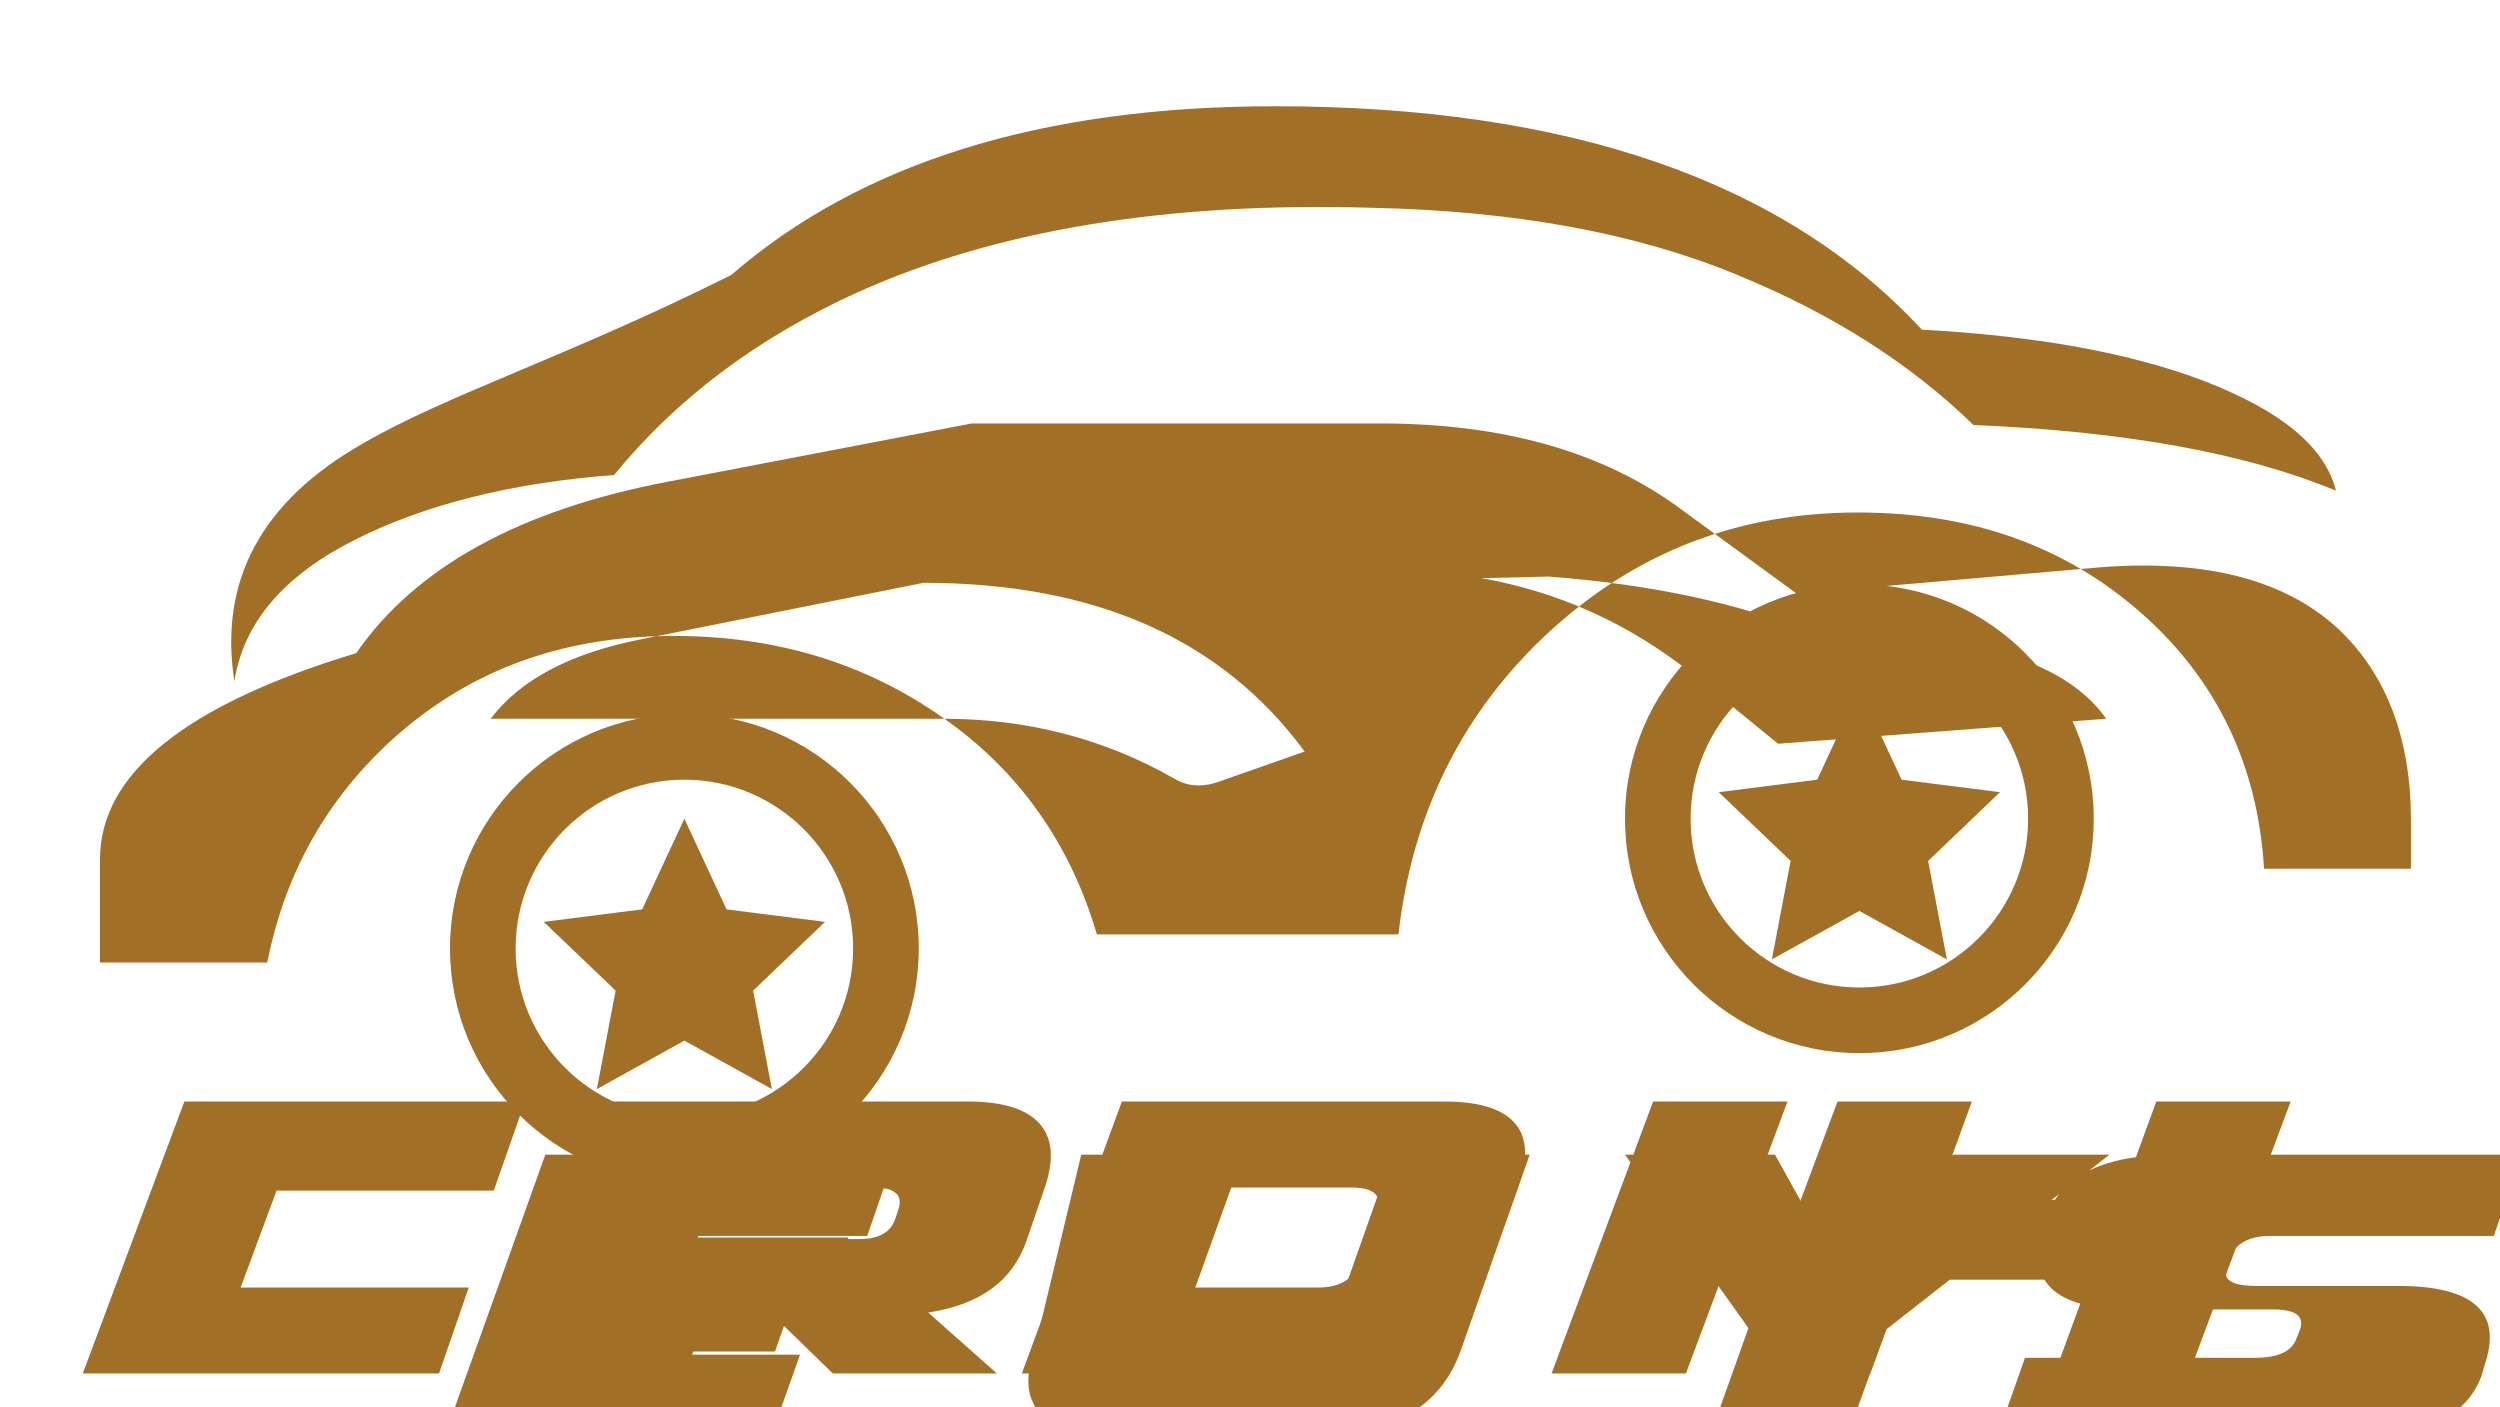
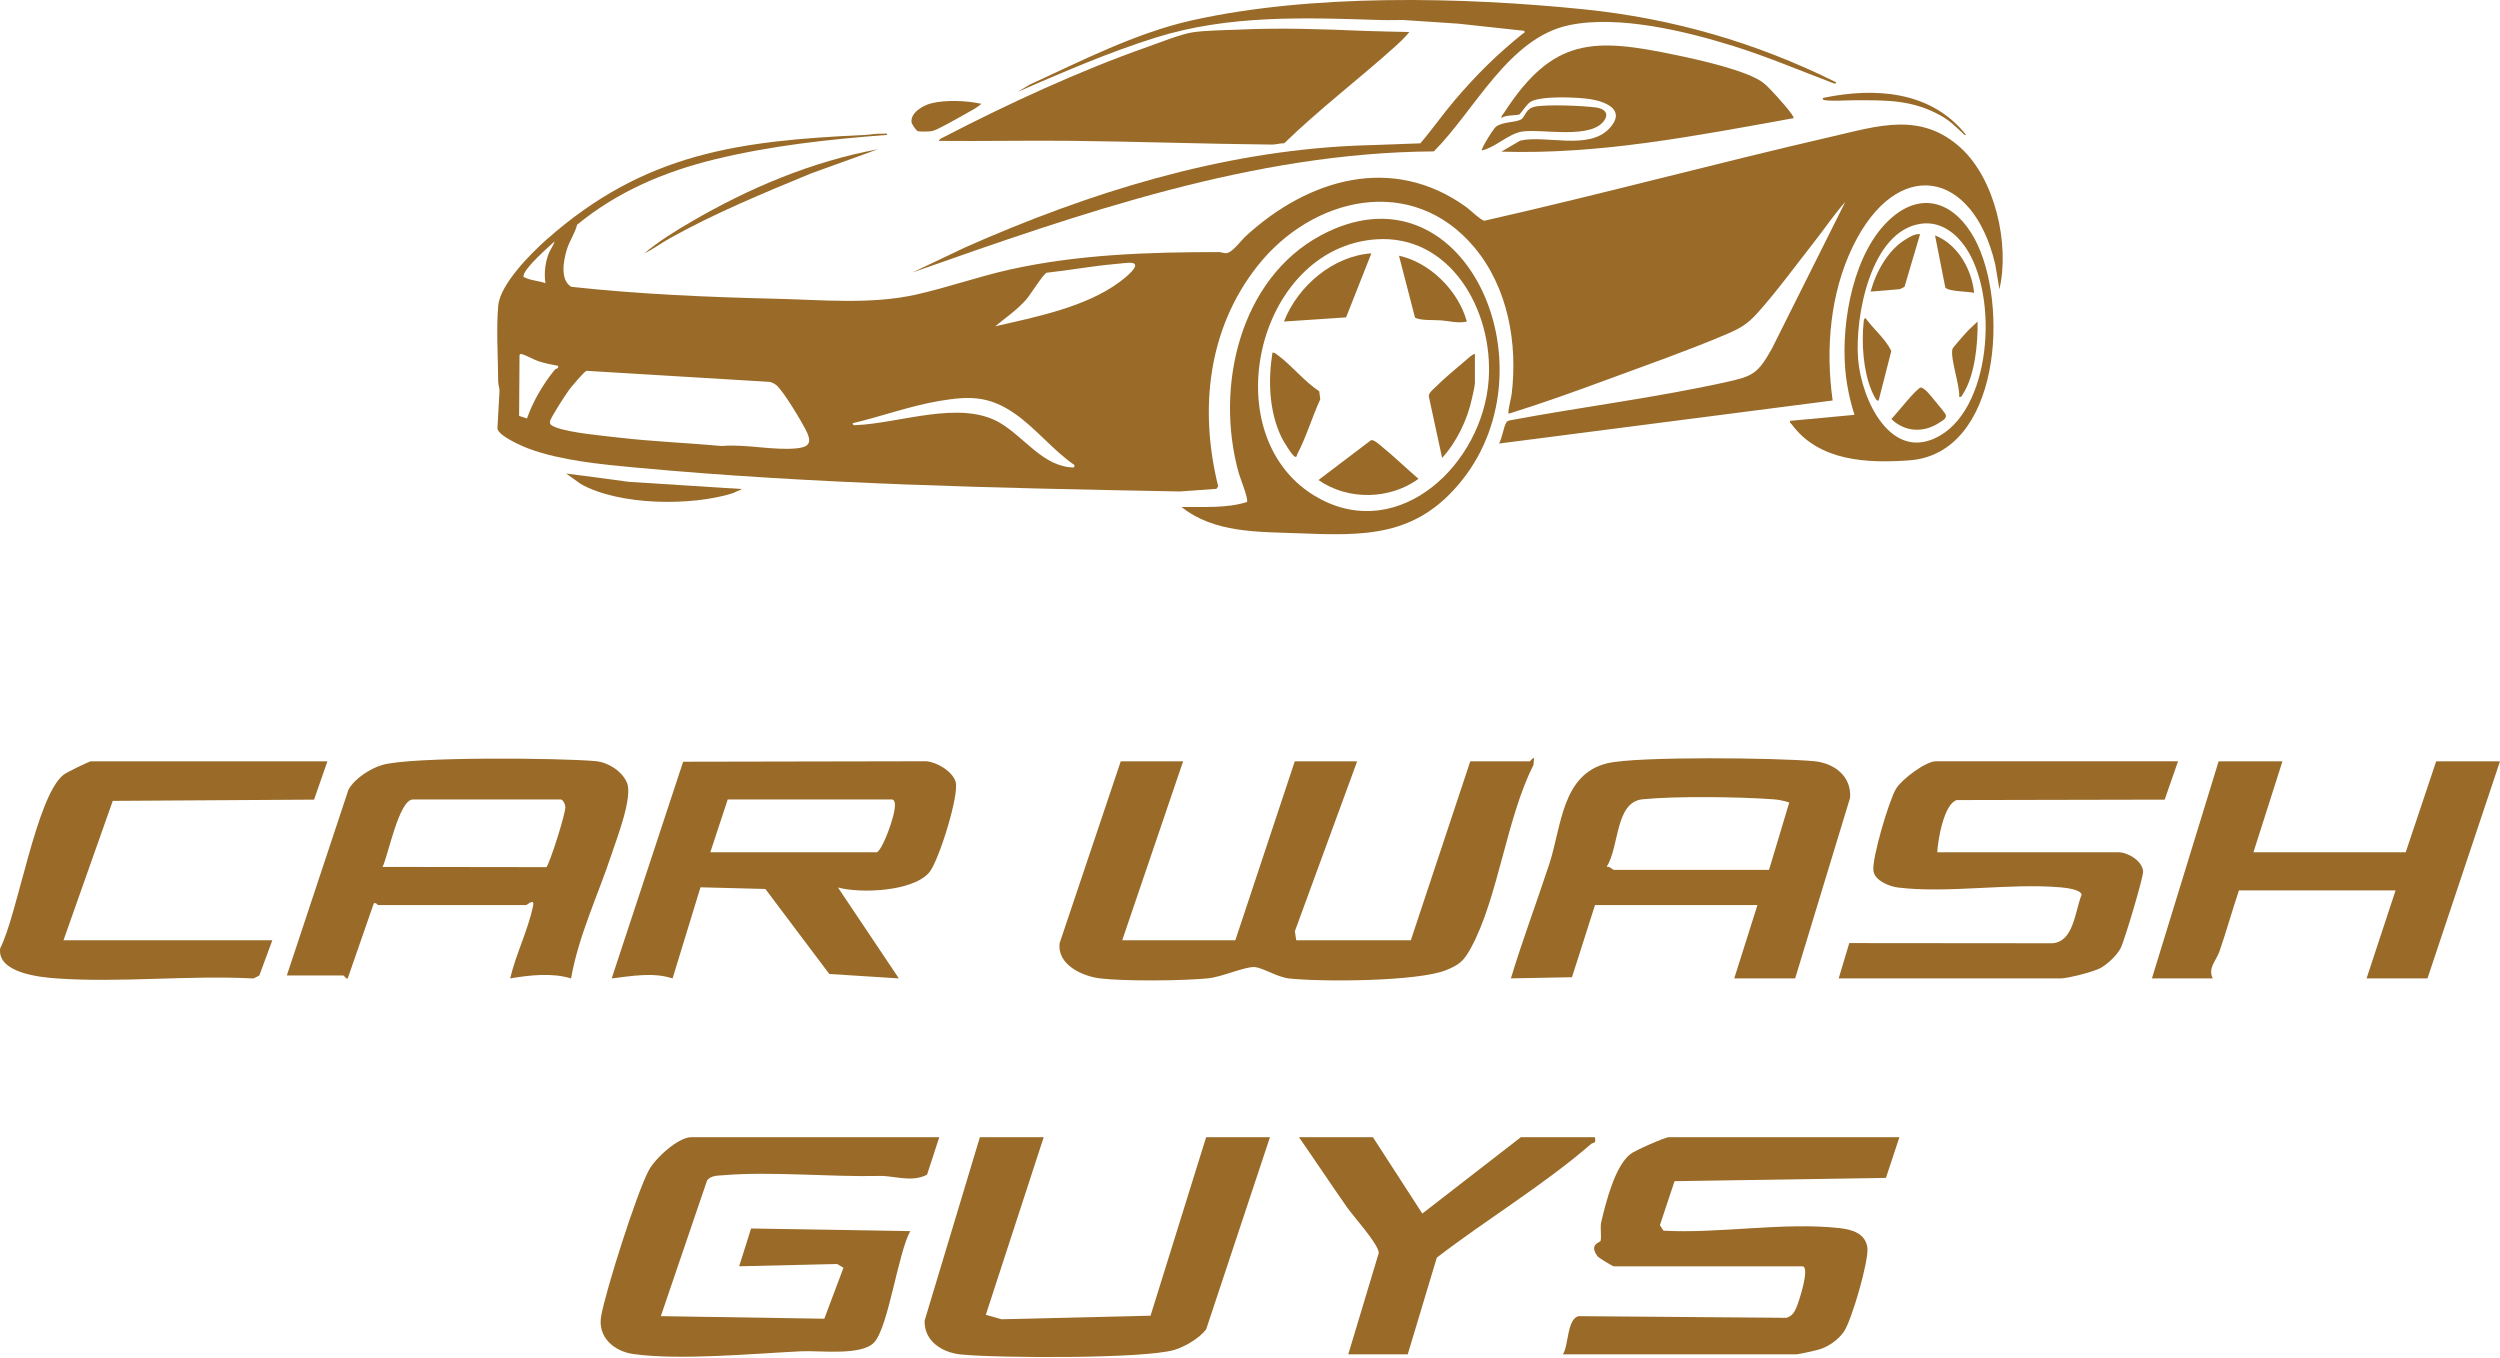
- <svg xmlns="http://www.w3.org/2000/svg" viewBox="0 0 1600 900" role="img" aria-labelledby="title desc">
-   <rect width="1600" height="900" fill="none" />
-   <g fill="#a16f25">
-     <path d="M468 176c83-72 199-108 348-108 188 0 326 48 414 143 74 4 134 15 181 33 49 19 77 42 84 70-58-24-135-38-232-42-40-39-90-71-151-96-65-27-143-41-233-43-131-4-241 14-330 54-64 29-116 68-156 117-66 5-121 19-165 41-46 23-72 53-78 91-10-64 17-115 82-152 53-31 132-56 236-108Z" />
-     <path d="M228 418c38-55 105-92 201-110l193-37h261c79 0 143 18 193 55l74 54 195-17c67-5 117 8 151 39 31 29 47 70 47 123v31h-94c-4-67-31-122-79-164-49-43-109-64-181-64-76 0-141 25-196 75-56 51-89 116-98 195H702c-17-58-50-105-99-139-50-35-107-52-172-52-73 0-134 23-184 70-40 38-65 84-76 139H64v-66c0-55 55-99 164-132Zm363-45-180 36c-46 9-78 26-97 51h290c54 0 103 13 147 38 8 5 17 6 27 3l57-20c-53-72-134-108-244-108Zm357-3c51 9 96 30 136 62l54 44 210-16c-22-31-66-48-132-52l-59-4c-45-18-100-30-166-35l-43 1Z" />
-     <path d="M438 457a150 150 0 1 1 0 300 150 150 0 0 1 0-300Zm0 42a108 108 0 1 0 0 216 108 108 0 0 0 0-216Zm0 25 27 58 63 8-46 44 12 63-56-31-56 31 12-63-46-44 63-8 27-58Z" fill-rule="evenodd" />
-     <path d="M1190 374a150 150 0 1 1 0 300 150 150 0 0 1 0-300Zm0 42a108 108 0 1 0 0 216 108 108 0 0 0 0-216Zm0 25 27 58 63 8-46 44 12 63-56-31-56 31 12-63-46-44 63-8 27-58Z" fill-rule="evenodd" />
-     <path d="M135 705h201l-20 57H177l-23 62h146l-19 55H53l65-174Zm268 0h217c42 0 61 18 49 54l-12 35c-9 26-30 41-63 46l44 39H533l-38-37h-79l-14 37h-86l65-174Zm35 55-11 33h123c12 0 20-4 23-13l2-6c3-9-2-14-16-14H438Zm280-55h207c41 0 60 17 47 53l-25 70c-12 34-39 51-81 51H654l64-174Zm70 55-23 64h79c13 0 22-5 25-15l12-34c4-10-2-15-16-15h-77Zm270-55h86l-65 174h-86l65-174Zm118 0h86l-23 63h118l23-63h86l-65 174h-86l22-60h-118l-22 60h-86l65-174Z" />
-     <path d="M382 792h161l-18 52h-74l-8 23h69l-17 48H286l63-176h224l-18 52H447l-11 31h75l-15 43H420l-38 107h-89l89-180Zm310-53h88l-41 116c-5 14 1 21 18 21h60c17 0 28-7 33-21l41-116h88l-44 125c-13 37-46 56-98 56H721c-52 0-72-19-59-56l30-125Zm348 0h96l35 63 79-63h100l-143 112-25 69h-88l25-70-79-111Zm351 0h223l-18 52h-143c-14 0-23 5-27 16l-1 3c-3 9 3 13 19 13h91c48 0 67 17 55 51l-2 7c-10 26-37 39-82 39h-228l18-51h147c15 0 24-4 27-13l2-5c3-9-3-13-18-13h-91c-48 0-67-18-55-53l2-7c10-26 37-39 82-39Z" />
+ <svg xmlns="http://www.w3.org/2000/svg" id="Layer_1" data-name="Layer 1" viewBox="0 0 3113.65 1690.15">
+   <defs>
+     <style>
+       .cls-1 {
+         fill: #996a28;
+       }
+     </style>
+   </defs>
+   <g>
+     <g>
+       <path class="cls-1" d="M1473.52,948.18l-75.86,222.91h140.89l74.06-222.91h77.67l-77.59,211.67,1.73,11.24h142.7l74.06-222.91h74.06c.78,0,4.06-5.45,5.38-3.65l-.76,8.32c-33.41,65.23-44.18,166.41-78.03,228.03-8.66,15.77-14.04,20.65-30.74,27.38-35.42,14.27-155.35,14.79-195.72,10.36-14.77-1.62-33.46-13.87-43.19-14.18-12.76-.42-40.44,12.46-58,14.1-32.28,3.01-101.96,3.7-133.62.07-22.51-2.58-54.18-17.12-50.82-43.99l76.12-226.43h77.67Z" />
+       <path class="cls-1" d="M1043.64,1105.33l75.84,113.23-86.63-5.51-79.59-105.86-80.84-2.1-34.76,113.51c-23.89-8.01-51.24-2.94-75.82-.02l88.99-269.89,303.05-.58c13.19,1.18,32.35,12.59,36.31,25.52,4.9,15.99-21.27,99.68-33.05,113.16-20.67,23.65-85.05,26.22-113.51,18.55ZM884.67,1061.46h207.73c4.84-4.27,6.95-10.16,9.7-15.77,2.87-5.86,20.36-50.01,8.36-50.01h-204.11l-21.68,65.78Z" />
+       <path class="cls-1" d="M357.22,1214.94l76.7-231.2c7.34-13.95,27.04-26.41,41.72-30.89,35.11-10.72,222.98-8.91,266.49-4.85,15.14,1.41,32.43,12.19,38.66,26.7,7.6,17.72-12.29,68.66-18.89,88.65-16.99,51.47-41.21,101.57-50.68,155.23-23.62-7.29-51.53-4.09-75.81-.02,7.17-30.56,21.97-59.21,28.47-89.98,2.31-10.91-7.36-1.35-8.62-1.35h-184.24c-.74,0-2.96-3.69-5.49-2.1l-32.48,93.49c-1.38,1.49-4.65-3.7-5.38-3.7h-70.45ZM698.62,995.69h-184.24c-17.53,0-30.84,69.79-37.93,84.01l204.08.29c4.57-5.33,24.37-68.38,23.61-75.21-.38-3.42-2.52-8.16-5.53-9.09Z" />
+       <path class="cls-1" d="M2235.78,1218.59h-75.86l28.9-91.36h-202.31l-28.67,89.84-76.09,1.48c14.56-48.13,32.45-95.42,48.06-143.19,15.02-45.96,15.36-110.95,71.81-124.69,36.99-9,213.74-6.82,257.78-2.64,24.67,2.34,46.53,18.27,44.86,45.4l-68.48,225.15ZM2009.99,1083.39h193.27l25.21-83.93c-6.51-2.05-12.71-3.44-19.62-3.95-42.47-3.13-121.29-4.16-162.95-.05-34.59,3.41-28.8,59.05-44.96,84.23,3.78-1.07,7.13,3.39,9.06,3.69Z" />
+       <path class="cls-1" d="M2712.65,948.18l-16.65,47.73-258.95.54c-15.87,4.67-23.63,49.86-24.24,65.01h225.79c11.07,0,29.67,10.45,30.55,23.94.45,6.94-23.54,87.25-28,95.57-4.92,9.19-16.6,20.27-25.81,25.05-8.7,4.52-40.32,12.57-48.99,12.57h-276.36l13.21-44.02,252.38.23c27.21-1.18,28.65-39.94,37.02-60.54-1.17-6.6-20.3-8.59-26.11-9.1-63.71-5.55-140.46,7.81-202.53.22-11.08-1.35-28.65-8.56-30.63-20.33-2.5-14.87,19.56-88.84,28.21-102.87,7.38-11.96,36.89-34.02,49.46-34.02h301.65Z" />
+       <path class="cls-1" d="M2842.7,948.18l-36.13,113.28h189.66l37.93-113.28h79.48l-90.32,270.41h-75.86l36.13-109.63h-195.08c-8.45,25.14-15.58,50.85-24.26,75.96-3.97,11.48-14.92,20.99-8.26,33.67h-75.86l83.09-270.41h79.48Z" />
+       <path class="cls-1" d="M407.8,948.18l-16.65,47.73-250.72,1.55-61.37,173.62h260.11l-16.2,43.91-7.24,3.64c-80.34-4.25-165.99,5.59-245.66-.08-21.3-1.52-73.62-7.06-69.87-37.33,22.09-43.39,45.08-190.1,79.07-216.38,3.75-2.9,31.58-16.66,34.11-16.66h294.43Z" />
+     </g>
+     <g>
+       <path class="cls-1" d="M1169.83,1416.35l-15.26,46.68c-19.06,10-40.97,1.16-58.79,1.56-63.1,1.42-135.23-5.93-195.24-.88-7.08.6-14.96.17-19.89,6.45l-57.62,169.06,203.62,3.19,23.87-63.49-8-4.66-121.94,2.85,14.87-47.07,198.26,3.28c-15.26,27.18-27.23,119.94-45.18,138.8-15.93,16.73-67.71,9.74-90.44,10.84-60.19,2.92-150.91,11.48-209.06,3.48-24.23-3.33-45.05-21.06-40.3-47.32,5.91-32.7,44.14-152.95,59.23-181.38,7.97-15.01,36.49-41.39,53.01-41.39h308.88Z" />
+       <path class="cls-1" d="M2365.61,1416.35l-16.75,50.66-263.28,4.1-18.23,54.76,4.37,6.88c70.38,3.86,150.26-11,219.85-3.13,15.52,1.75,31.69,6.73,34.16,24.07,2.24,15.74-19.62,91.18-29.36,105.05-6.76,9.63-18.22,17.82-29.28,21.54-4.35,1.46-26.8,6.48-29.72,6.48h-290.82c7.4-11.75,5.07-44.64,19.82-47.54l258.56,2.07c7.02-2.3,9.69-6.47,12.47-12.96,2.9-6.75,17.68-51.2,7.19-51.2h-234.82c-1.18,0-18.66-10.5-20.13-12.49-11.2-15.2,3.38-17.19,3.82-19.2,1.54-7.01-1-15.79.97-24.03,5.77-24.23,16.78-68.69,36.11-84.05,5.68-4.52,43.27-21.01,47.87-21.01h287.2Z" />
+       <path class="cls-1" d="M1299.89,1416.35l-72.1,221.19,19.55,5.56,185.62-4.46,69.24-222.28h79.48l-79.49,239.34c-8.52,11.11-26.48,21.66-39.74,25.58-37.88,11.19-220.32,10.21-265.7,5.67-22.7-2.27-45.87-16.14-45.19-42.06l68.85-228.53h79.48Z" />
+       <path class="cls-1" d="M1709.92,1416.35l61.51,95.1,122.73-95.1h92.12c2.18,8.56-1.98,6.12-4.59,8.38-58.57,50.81-130.46,94.12-192.18,141.56l-36.24,120.47h-74.06l37.96-126.13c.5-10.3-31.61-45.67-39.45-56.9-20.21-28.9-39.77-58.46-59.92-87.39h92.12Z" />
+     </g>
+   </g>
+   <g>
+     <path class="cls-1" d="M2490.21,360.22l-5.25-31.02c-27.79-118.53-122.77-134.51-177.23-22.43-28.42,58.48-34.24,127.68-25.24,192.02l-415.49,53.63c3.87-6.71,5.41-19.74,8.84-25.81,1.07-1.9,2.27-2.56,4.28-3,89.48-16.78,180.45-27.99,269.39-47.63,33.78-7.46,39.73-10.47,57.29-41.74l91.43-182.78c-13.87,15.48-25.73,33.39-38.71,49.87-22.2,28.18-47.33,62.69-70.86,88.72-12.78,14.15-21.96,19.19-39.03,26.45-46.45,19.77-98.2,37.94-145.78,55.5-41.25,15.23-82.68,30.18-124.65,43.2-2.14-.15,3.06-20.62,3.39-23.3,8-64.35-4.57-133.99-46.37-183.85-77.13-92.01-201.64-63.44-270.04,23.16-61.66,78.06-72.91,178.01-48.99,274.44l-2.12,3.18-45.56,3.27c-225.6-4.19-454.3-8.94-679.15-29.88-41.98-3.91-91.35-8.66-131.05-23.14-8.25-3.01-38.78-16.13-39.77-25.44l2.53-46.09c.34-4.05-1.54-7.81-1.56-11.79-.18-29.99-2.64-66.56.07-95.41,2.5-26.59,40.83-64.9,60.14-81.98,122.51-108.44,240.3-123,396.22-130.29,7.75-.36,14.41-1.92,22.88-1.55,1.74.08,5.33-1.13,4.99,1.48-72.02,5.46-144.57,13.33-214.91,30.54-62.32,15.25-120.58,39.87-171.1,81.32-2.9,11.04-9.65,20.38-12.93,31.25-4.16,13.78-8.55,37.76,5.69,46.11,84.94,9.23,169.89,12.83,255.06,14.86,57.02,1.35,118.03,7.38,174.03-5.13,39.28-8.77,77.95-22.56,117.45-31.33,84.96-18.86,173.38-21.7,260.1-21.66,3.33,0,6.1,1.71,9.59,1.29,7.15-.85,18.05-15.91,24-21.36,78.04-71.44,182.5-102.07,274.11-36.21,4.74,3.41,19.02,17.24,22.92,17.2,144.54-32.65,287.82-71.39,432.21-104.66,57.96-13.35,111.35-31.49,161.23,14.14,42.49,38.87,60.97,119.68,47.94,175.84ZM679.3,352.78c-1.67-12.18-.56-24.13,3.61-35.74,2.06-5.73,6.06-10.6,7.85-16.41-8.07,7.39-37.03,32.61-38.68,42.5-.49,2.95.52,1.85,1.84,2.55,7.22,3.84,17.74,3.98,25.38,7.1ZM1239.5,406.4c50.08-11.49,112.97-23.88,155.18-55.39,4.5-3.36,29.09-22.09,14.62-23.68-4.01-.44-16.46,1.16-21.51,1.61-28.11,2.48-56.16,7.72-84.23,10.74-4.06,1.31-20.33,27.49-25.35,33.24-11.4,13.05-25.54,22.64-38.72,33.47ZM695.08,455.6c-8.05-1.42-16.2-3.08-24.02-5.58-6.62-2.12-15.26-7.34-20.34-8.69-1.77-.47-2.28-1.23-3.68.8l-.51,75.87,9.85,3.15c6.99-20.72,20.59-43.63,34.39-60.41,1.94-2.37,5.35-1.14,4.31-5.14ZM730.47,461.85c-2.92.9-18.81,19.83-21.67,23.66-3.91,5.25-23.55,35.31-23.78,39.5-.07,1.3-.12,2.5.68,3.6,2.19,1.96,4.92,3.08,7.61,4.04,18.4,6.57,56.41,9.93,76.97,12.33,42.79,4.98,85.98,6.64,128.88,10.5,29.13-2.65,64.86,5.87,93.17,2.9,13.64-1.43,19.09-5.75,12.97-19.42-4.89-10.92-30.46-53.53-38.73-59.54-2.44-1.78-4.92-3.03-7.81-3.8l-228.3-13.77ZM1338.34,579.29c-26.97-18.51-47.89-45.74-74.89-64.43-31.69-21.93-56.38-21.76-92.99-15.59-36.92,6.22-72.27,19.25-108.62,27.86.72,2.98,2.09,2.45,4.28,2.36,54.4-2.24,129.96-31.69,178.98-3,31.31,18.32,54.33,55.25,92.52,55.76l.71-2.96Z" />
+     <path class="cls-1" d="M1755.26,39.9c-5.88,7.38-13.08,13.9-20.04,20.12-44.74,40.02-92.63,76.47-135.76,118.41-5.31-.11-10.08,1.68-15.43,1.63-82.92-.81-166.34-3.75-249.21-4.65-55.16-.6-110.39.59-165.53.05,1.05-2.89,4.67-3.96,7.13-5.23,78.82-40.93,168.82-82.32,252.24-111.66,15.22-5.35,42.13-16.14,56.88-18.33,16.99-2.52,40.7-2.58,58.34-3.4,52-2.41,102.94-.53,154.73,1.61,18.84.78,37.81.88,56.65,1.44Z" />
+     <path class="cls-1" d="M1471.59,631.42c27.12-.45,55.32,2.02,81.46-6.18,2.2-3.58-8.44-29.62-10.2-35.91-30.2-107.86,1.6-242.46,102.57-296.4,176.13-94.1,291.42,159.27,175.7,304.91-57.23,72.02-122.67,69.45-205.49,66.29-48.83-1.86-103.64-.27-144.04-32.7ZM1713.43,298.1c-150.3,10.98-203.4,248.97-71.38,322.17,101.02,56.01,204.81-42.32,212.05-147.56,5.97-86.89-48.46-181.34-140.67-174.61Z" />
+     <path class="cls-1" d="M2233.77,147.16c-120.13,21.68-241.18,45.59-363.89,41.71l23.36-13.68c31.71-7.5,85.36,12.6,111.3-15.37,20.76-22.38-3.42-32.77-22.56-36.12-15.46-2.71-63.87-4.88-76.22,3.42-3.95,2.66-12.22,14.66-13.25,15.26-3.15,1.82-17.99.36-22.62,4.79-.38-2.71,1.82-4.34,3.15-6.4,61.38-95.12,112.38-93.59,214.87-72.1,25.83,5.41,90.49,19.41,109.29,35.33,7.95,6.73,23.97,24.93,30.81,33.52,1.07,1.34,6.81,8.63,5.76,9.64Z" />
+     <path class="cls-1" d="M2286.78,102.48c.32,2.75-2.99,1.3-4.34.79-41.02-15.54-81.61-32.83-123.5-45.9-59.69-18.62-143.35-38.95-204.83-25.99-75.39,15.89-117.02,105.8-168.34,157.19-224.35,1.35-439.81,76.98-649.42,150.78l66.36-31.54c153.78-67.98,316.1-118.68,484.52-126.37l81.72-2.92c14.93-17.34,28.04-36.33,42.89-53.74,27.43-32.16,52.37-56.77,84.89-82.99,1.19-.96,2.63.03,1.8-3.4l-82.39-8.93-68.7-4.55c-9.08-.1-18.19.34-27.27.05-94.71-3.04-189.81-6.74-281.2,21.97-58.56,18.4-115.16,43.02-171.52,67.47l14.51-8.75c64.65-29.71,132.68-64.65,202.23-80.23,149.04-33.38,336.32-29.31,488.12-13.84,110.52,11.26,214.59,41.24,314.47,90.9Z" />
+     <path class="cls-1" d="M2229.49,524.14l80.22-7.47c-5.8-18-9.76-36.89-11.45-55.88-5.37-60.6,10.41-148.16,57.27-189.23,40.12-35.15,80.43-17.65,103.91,26.06,43.28,80.57,32.15,267.61-81.63,275.74-51.7,3.69-112.11,1.44-146.2-44.75-1.1-1.49-2.78-1.89-2.13-4.47ZM2392.46,278.67c-62.68,8.84-82.52,115.62-78.27,168.53,4.15,51.67,41.92,130.73,102.49,95.06,66.23-39.01,73-184.54,26.3-240.92-12.87-15.53-30.19-25.54-50.52-22.67Z" />
+     <path class="cls-1" d="M1845.54,187.39c-1.33-1.64,14.36-27.34,17.88-29.82,8.44-5.95,22.86-4.85,30.49-8.52,5.82-2.81,5.51-13.52,17.45-16.12,14.74-3.21,60.53-1.29,76.6.96,7.87,1.1,15.96,5.5,11.17,14.3-14.56,26.7-78.84,11.68-103.82,15.73-16.26,2.63-33.14,19.76-49.76,23.48Z" />
+     <path class="cls-1" d="M924.3,609.07l-11.51,5.15c-51.35,16.34-141.69,15.51-189.49-11.42l-18.19-13.09,78.09,10.4,141.1,8.97Z" />
+     <path class="cls-1" d="M1093.36,185.92l-83.45,30.15c-59.25,24.55-119.7,49.34-175.89,80.8-10.61,5.94-20.49,13.47-31.49,18.64,17.48-14.75,38.11-27.49,57.78-38.98,72.42-42.34,150.86-75.37,233.05-90.62Z" />
+     <path class="cls-1" d="M1222.3,129.3c-5.43,4.83-13.47,9.05-20.03,12.68-7.95,4.4-34.48,19.81-41.19,21.24-3.4.72-15.02,1.01-18.03.06-2.18-.69-7.57-8.95-7.8-11.1-1.31-12.13,14.8-21.01,24.23-23.4,18.64-4.72,44.15-3.5,62.81.52Z" />
+     <path class="cls-1" d="M2448.68,168.01c-2.69.65-3.41-1.55-5.02-2.96-8.8-7.71-13.47-13.35-24.11-19.63-36.5-21.55-70.24-20.61-110.5-20.54-10.7.02-25.89,1.27-35.9-.06-1.97-.26-4.5-1.12-2.13-2.98,63.59-13.07,133.67-9.18,177.66,46.17Z" />
+     <path class="cls-1" d="M1707.98,315.55l-31.49,79.73-77.38,5.18c17.59-44.9,61.68-81.69,108.88-84.91Z" />
+     <path class="cls-1" d="M1707.59,548.2c3.84-.64,9.37,4.71,12.54,7.26,15.96,12.89,31.01,27.59,46.58,40.93-36.06,26.07-87.82,27.03-124.62,1.47l65.5-49.66Z" />
+     <path class="cls-1" d="M1643.06,487.33l1.28,9.98c-10.37,22.52-17.22,46.66-28.79,68.57-.63,1.19-.2,4.01-2.81,2.92-3.59-1.5-14.59-19.79-16.75-24.31-15.39-32.15-16.8-70.37-11.2-105.31,2.67-.34,4.47,1.57,6.42,3,17.65,12.95,33.2,32.93,51.86,45.13Z" />
+     <path class="cls-1" d="M1836.93,440.69v36.5c0,3.36-2.68,14.42-3.58,18.63-5.76,26.95-19.02,54.55-37.25,74.46l-16.6-76.73c.12-4.41,4.31-7.47,7.27-10.43,11.58-11.57,26.84-24.28,39.45-34.96,3.01-2.55,7.03-6.5,10.71-7.49Z" />
+     <path class="cls-1" d="M1826.91,400.45c-10.84,2.64-21.41-.64-32.26-1.47-7.01-.54-27.77.43-32.35-3.6l-19.92-76.87c38.2,8.21,73.8,43.14,84.53,81.93Z" />
+     <path class="cls-1" d="M2391.37,291.7l-19.38,65.5-5.77,2.94-36.44,3.06c6.71-24.83,21.97-52.21,43.97-65.26,5.37-3.18,11.18-6.99,17.62-6.24Z" />
+     <path class="cls-1" d="M2339.78,498.79c-3.09,2.41-8.7-12.06-9.67-14.5-9.6-24.06-11.72-57.48-9-83.16.24-2.26.13-3.7,2.22-5.11,10.02,14.03,24.64,25.57,32.22,41.08l-15.77,61.7Z" />
+     <path class="cls-1" d="M2392.33,482.66c1.89-.16,6.1,3.48,7.63,4.97,2.64,2.58,22.2,26.17,23.08,28.23,2.29,5.3-3.36,7.65-7.43,10.38-19.43,13.02-42.87,12.21-59.99-4.35,5.71-5.65,31.56-38.78,36.7-39.23Z" />
+     <path class="cls-1" d="M2458.71,364.7c-7.17-1.73-31.98-1.51-35.91-6.6l-12.79-64.91c27.96,10.99,45.6,41.59,48.7,71.51Z" />
+     <path class="cls-1" d="M2440.1,494.32c1.11-14-11.63-48.6-8.31-60.03.31-1.06,11.95-14.4,13.99-16.73,5.28-6.04,11.28-11.76,17.22-17.1.51,27.23-3.31,67.3-18.33,90.43-1.25,1.93-1.63,4.06-4.57,3.43Z" />
  </g>
</svg>
